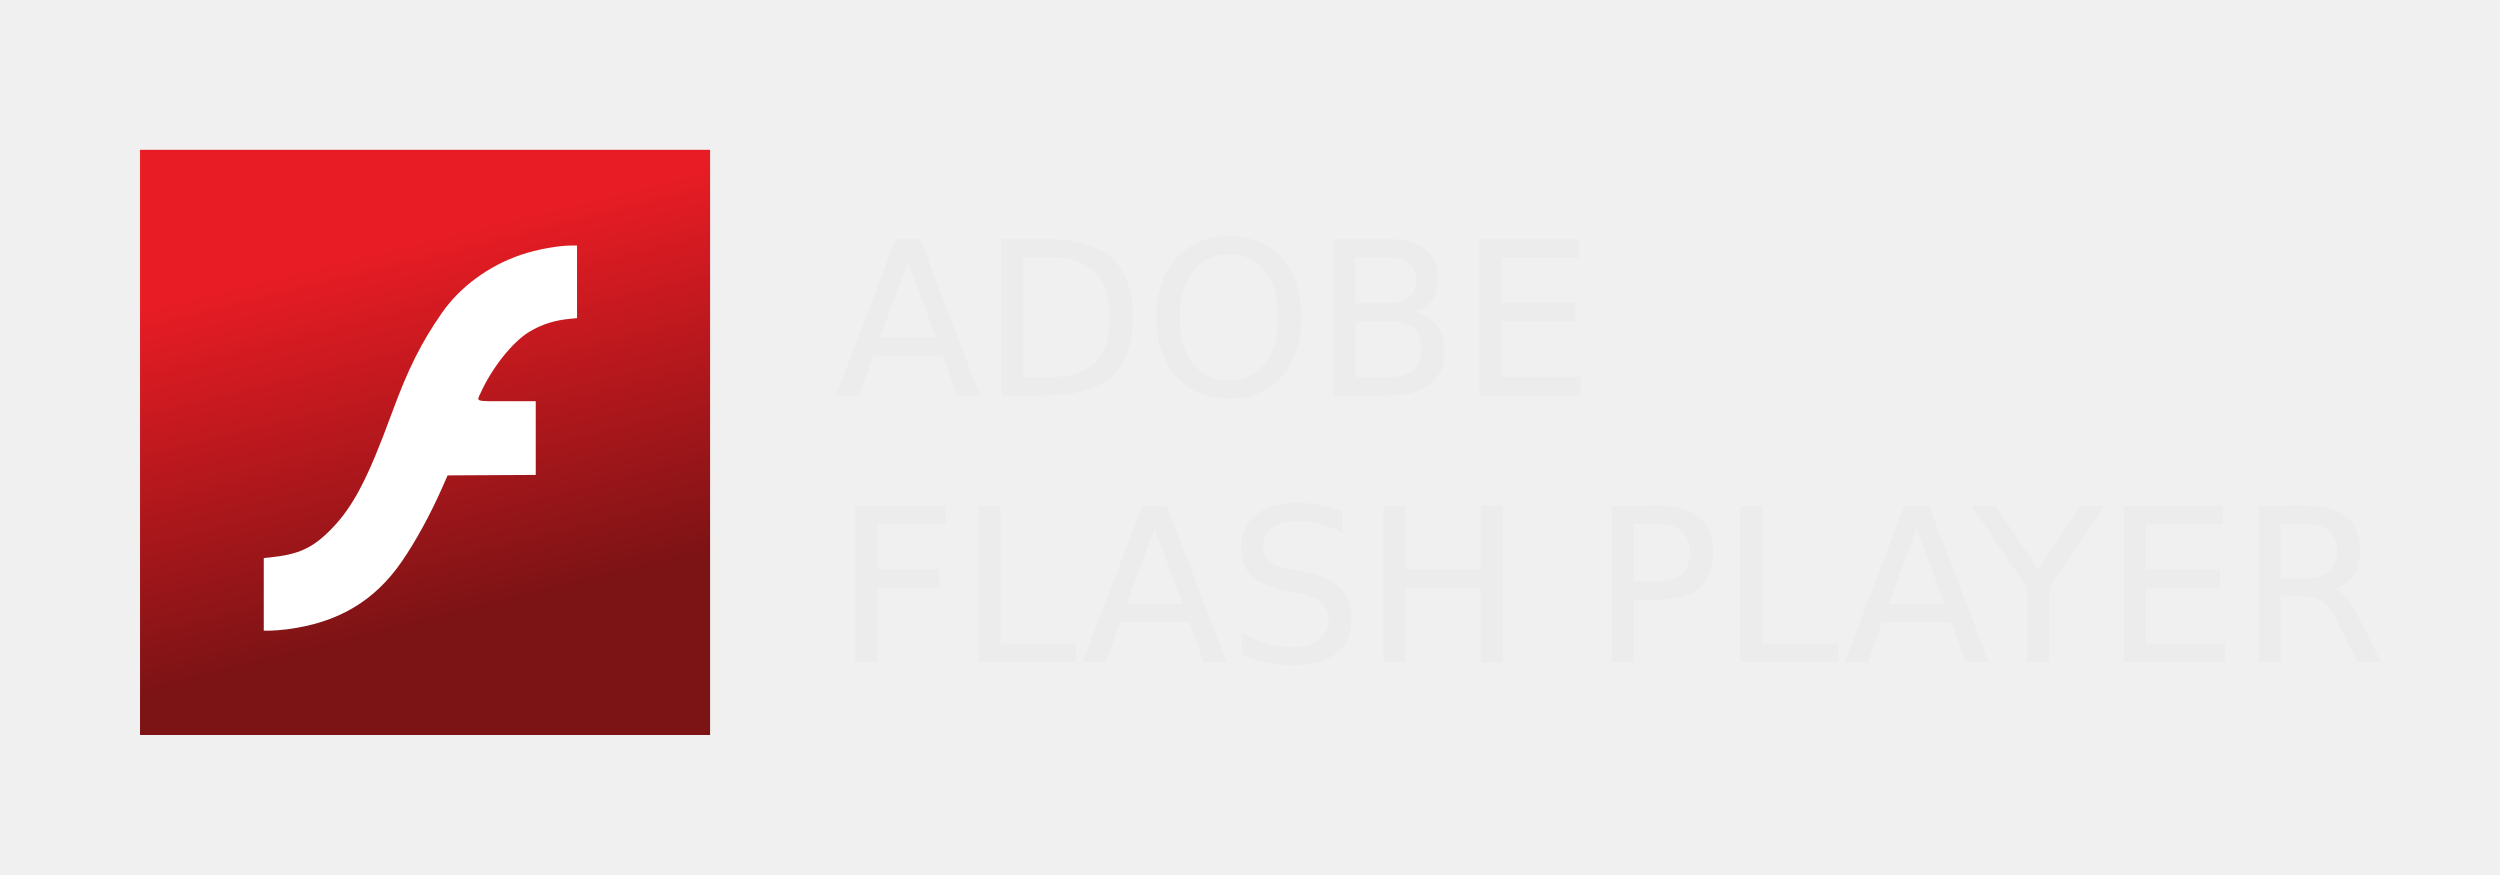
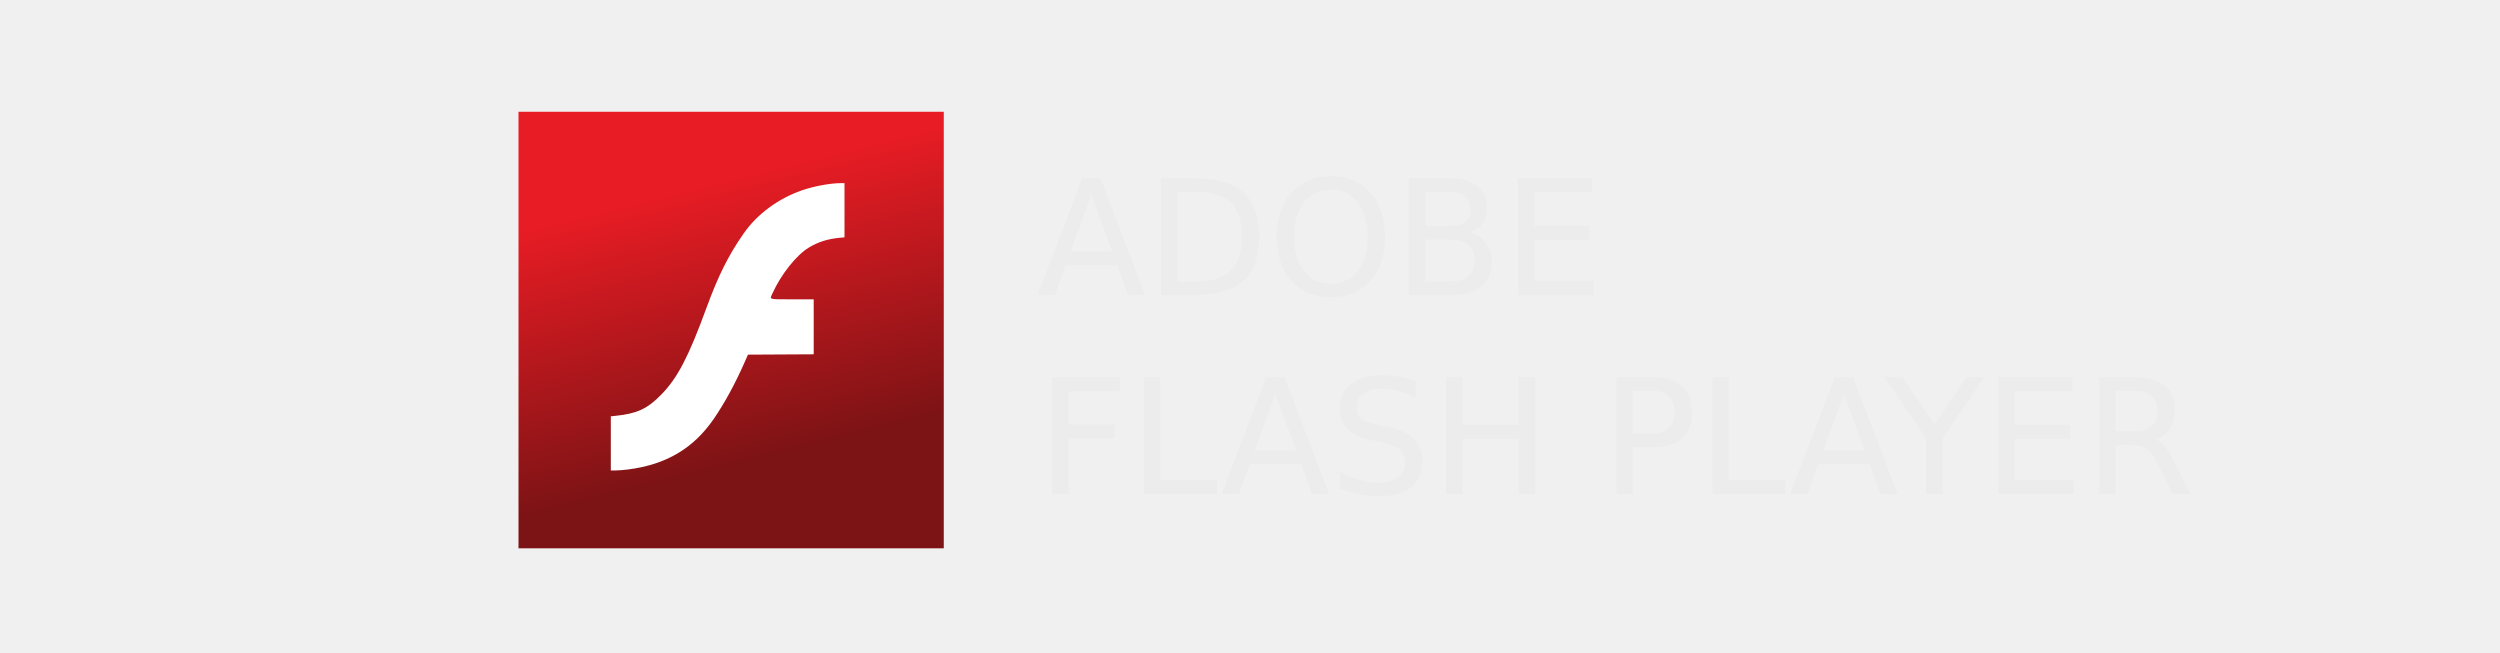
- <svg xmlns="http://www.w3.org/2000/svg" xmlns:ns1="http://www.openswatchbook.org/uri/2009/osb" xmlns:xlink="http://www.w3.org/1999/xlink" id="svg2" version="1.1" width="1000" height="350">
+ <svg xmlns="http://www.w3.org/2000/svg" xmlns:xlink="http://www.w3.org/1999/xlink" id="svg2" version="1.1" height="350">
  <defs id="defs6">
-     <linearGradient id="linearGradient5376">
-       <stop id="stop5384" offset="0" style="stop-color:#e7e7e7;stop-opacity:1;" />
-       <stop style="stop-color:#ffffff;stop-opacity:1;" offset="1" id="stop5380" />
-     </linearGradient>
-     <linearGradient id="linearGradient5360">
-       <stop style="stop-color:#ffffff;stop-opacity:1;" offset="0" id="stop5362" />
-       <stop style="stop-color:#e7e7e7;stop-opacity:1;" offset="1" id="stop5364" />
-     </linearGradient>
-     <linearGradient id="linearGradient5352">
-       <stop style="stop-color:#4e111d;stop-opacity:1;" offset="0" id="stop5354" />
-       <stop style="stop-color:#8f1a1e;stop-opacity:1;" offset="1" id="stop5356" />
-     </linearGradient>
    <linearGradient id="linearGradient5328">
      <stop style="stop-color:#7c1315;stop-opacity:1;" offset="0" id="stop5330" />
      <stop style="stop-color:#e81c24;stop-opacity:1;" offset="1" id="stop5332" />
    </linearGradient>
-     <linearGradient id="linearGradient5320">
-       <stop style="stop-color:#e5e5e5;stop-opacity:1;" offset="0" id="stop5322" />
-       <stop style="stop-color:#ffffff;stop-opacity:1;" offset="1" id="stop5324" />
-     </linearGradient>
-     <linearGradient id="linearGradient5314" ns1:paint="solid">
-       <stop style="stop-color:#ededed;stop-opacity:1;" offset="0" id="stop5316" />
-     </linearGradient>
-     <linearGradient id="linearGradient3822">
-       <stop style="stop-color:#ffffff;stop-opacity:1;" offset="0" id="stop3824" />
-       <stop style="stop-color:#e7e7e7;stop-opacity:1;" offset="1" id="stop3826" />
-     </linearGradient>
-     <linearGradient xlink:href="#linearGradient5328" id="linearGradient5334" x1="1877.583" y1="914.461" x2="1734.319" y2="323.32" gradientUnits="userSpaceOnUse" gradientTransform="matrix(0.2425718,0,0,0.2489921,-260.1577,16.88005)" />
-     <linearGradient xlink:href="#linearGradient5320-5" id="linearGradient5326-4" x1="-95.114" y1="101.635" x2="421.451" y2="101.635" gradientUnits="userSpaceOnUse" gradientTransform="translate(345.0681,407.2935)" />
-     <linearGradient id="linearGradient5320-5">
-       <stop style="stop-color:#e5e5e5;stop-opacity:1;" offset="0" id="stop5322-8" />
-       <stop style="stop-color:#ffffff;stop-opacity:1;" offset="1" id="stop5324-8" />
-     </linearGradient>
-     <linearGradient xlink:href="#linearGradient5320-1" id="linearGradient5326-2" x1="-95.114" y1="101.635" x2="421.451" y2="101.635" gradientUnits="userSpaceOnUse" gradientTransform="translate(345.0681,407.2935)" />
-     <linearGradient id="linearGradient5320-1">
-       <stop style="stop-color:#e5e5e5;stop-opacity:1;" offset="0" id="stop5322-4" />
-       <stop style="stop-color:#ffffff;stop-opacity:1;" offset="1" id="stop5324-9" />
-     </linearGradient>
+     <linearGradient id="linearGradient5334" x1="1877.583" y1="914.461" x2="1734.319" y2="323.32" gradientUnits="userSpaceOnUse" gradientTransform="matrix(0.2425718,0,0,0.2489921,-260.1577,16.88005)" xlink:href="#linearGradient5328" />
  </defs>
  <rect style="fill:url(#linearGradient5334);fill-opacity:1;stroke:none;stroke-width:0.246" id="rect3846-5" width="228.023" height="234.07" x="56.013" y="59.93" ry="0" />
  <path style="fill:#ffffff;fill-opacity:1;stroke:none;stroke-width:0.246" d="m 105.509,237.741 v -14.514 l 2.424,-0.249 c 11.647,-1.198 17.217,-3.781 24.684,-11.446 8.709,-8.939 14.541,-20.144 24.197,-46.49 6.39,-17.433 11.687,-28.017 19.985,-39.933 7.243,-10.401 18.721,-18.829 31.574,-23.184 6.333,-2.146 14.947,-3.719 20.362,-3.719 h 2.078 v 14.528 14.528 l -2.424,0.217 c -6.423,0.576 -11.628,2.211 -16.655,5.232 -6.686,4.019 -14.897,14.335 -19.515,24.517 -1.602,3.533 -2.486,3.261 10.588,3.261 h 11.489 v 14.738 14.738 l -17.624,0.096 -17.624,0.096 -1.938,4.398 c -4.969,11.274 -10.766,21.891 -16.445,30.12 -10.913,15.813 -25.482,24.411 -45.822,27.041 -2.271,0.294 -5.3,0.535 -6.732,0.537 l -2.603,0.003 v -14.514 z" id="path3820" />
  <g aria-label="ADOBE  FLASH PLAYER" style="font-style:normal;font-weight:normal;font-size:40px;line-height:1.25;font-family:sans-serif;letter-spacing:0px;word-spacing:0px;fill:#333333;fill-opacity:1;stroke:none" id="text4563" transform="translate(-42,66)">
    <path style="font-size:85.333px;fill:#ececec" d="m 400.229,29.719 c -7.951,20.827 -15.903,41.654 -23.854,62.48 3.102,0 6.204,0 9.307,0 1.889,-5.32 3.779,-10.639 5.668,-15.959 9.253,0 18.507,0 27.76,0 1.889,5.32 3.778,10.639 5.666,15.959 3.061,0 6.121,0 9.182,0 -7.954,-20.869 -15.907,-41.738 -23.859,-62.607 -3.273,0 -6.547,0 -9.82,0 z m 16.109,39.123 c -7.434,0 -14.867,0 -22.301,0 3.71,-10.061 7.419,-20.121 11.129,-30.182 3.724,10.061 7.448,20.121 11.172,30.182 z" id="path4567" />
    <path style="font-size:85.333px;fill:#ececec" d="m 442.51,29.791 c 0,20.803 0,41.605 0,62.408 7.698,-0.098 15.408,0.216 23.098,-0.2 7.902,-0.596 16.297,-2.583 22.066,-8.379 5.736,-5.802 7.471,-14.295 7.521,-22.189 0.089,-7.973 -1.365,-16.587 -6.922,-22.671 -5.473,-5.989 -13.782,-8.181 -21.598,-8.884 -7.476,-0.559 -14.985,-0.169 -22.474,-0.286 -0.474,0.125 -1.559,-0.256 -1.69,0.199 z m 18.779,7.117 c 8.411,-0.195 18.454,2.244 22.156,10.675 2.759,6.131 2.87,13.125 2.013,19.689 -0.762,5.669 -3.543,11.445 -8.722,14.285 -7.156,4.082 -15.697,3.242 -23.649,3.328 -1.693,0.439 -2.032,-0.476 -1.763,-2 0,-15.326 0,-30.651 0,-45.977 3.322,0 6.643,0 9.965,0 z" id="path4569" />
    <path style="font-size:85.333px;fill:#ececec" d="m 532.809,28.477 c -7.423,0.035 -14.949,2.867 -19.967,8.454 -6.149,6.485 -8.385,15.697 -8.246,24.431 -0.019,8.671 2.415,17.772 8.664,24.06 5.25,5.566 13.026,8.143 20.567,7.984 7.414,0.08 15.008,-2.548 20.139,-8.037 6.208,-6.328 8.64,-15.418 8.606,-24.096 0.124,-8.662 -2.096,-17.783 -8.152,-24.244 -4.944,-5.587 -12.395,-8.475 -19.773,-8.546 -0.612,-0.02 -1.225,-0.018 -1.838,-0.006 z m 0.816,7.223 c 5.58,-0.135 11.174,2.359 14.465,6.922 4.958,6.521 5.703,15.224 4.955,23.151 -0.656,6.849 -3.602,13.947 -9.563,17.763 -5.332,3.27 -12.334,3.453 -18.004,0.949 -6.145,-2.872 -9.791,-9.356 -10.934,-15.841 -1.192,-7.131 -0.993,-14.743 1.848,-21.48 2.369,-5.637 7.504,-10.342 13.717,-11.182 1.161,-0.196 2.339,-0.272 3.515,-0.283 z" id="path4571" />
    <path style="font-size:85.333px;fill:#ececec" d="m 575.342,29.791 c 0,20.803 0,41.605 0,62.408 8.495,-0.065 16.996,0.131 25.487,-0.1 6.178,-0.347 12.884,-2.499 16.435,-7.911 2.974,-4.638 3.285,-10.694 1.595,-15.851 -1.711,-4.993 -6.238,-8.687 -11.323,-9.857 4.177,-0.732 7.899,-3.801 9.017,-7.952 1.531,-5.408 0.866,-11.992 -3.469,-15.968 -4.758,-4.414 -11.64,-5.097 -17.842,-4.969 -6.633,0 -13.266,0 -19.899,0 z m 21.072,7.117 c 3.914,0.002 8.645,0.655 10.855,4.324 1.626,3.088 1.611,7.148 -0.252,10.133 -2.607,3.685 -7.646,3.933 -11.804,3.895 -3.685,0 -7.371,0 -11.056,0 0,-6.117 0,-12.234 0,-18.352 4.085,0 8.171,0 12.256,0 z m 1.043,25.582 c 4.219,-0.015 9.218,0.813 11.611,4.723 1.933,3.477 1.949,7.975 0.635,11.624 -1.411,3.877 -5.642,5.645 -9.488,5.912 -5.343,0.303 -10.706,0.054 -16.057,0.135 0,-7.465 0,-14.93 0,-22.395 4.433,0 8.866,0 13.299,0 z" id="path4573" />
    <path style="font-size:85.333px;fill:#ececec" d="m 633.842,29.791 c 0,20.803 0,41.605 0,62.408 13.494,0 26.988,0 40.482,0 0,-2.494 0,-4.988 0,-7.482 -10.555,0 -21.111,0 -31.666,0 0,-7.381 0,-14.762 0,-22.143 9.875,0 19.75,0 29.625,0 0,-2.494 0,-4.988 0,-7.482 -9.875,0 -19.75,0 -29.625,0 0,-6.006 0,-12.012 0,-18.018 10.305,0 20.611,0 30.916,0 0,-2.494 0,-4.988 0,-7.482 -13.244,0 -26.488,0 -39.732,0 z" id="path4575" />
    <path style="font-size:85.333px;fill:#ececec" d="m 384.176,136.459 c 0,20.802 0,41.604 0,62.406 2.938,0 5.876,0 8.814,0 0,-9.902 0,-19.805 0,-29.707 8.223,0 16.445,0 24.668,0 0,-2.494 0,-4.988 0,-7.482 -8.223,0 -16.445,0 -24.668,0 0,-5.979 0,-11.957 0,-17.936 9.111,0 18.223,0 27.334,0 0,-2.493 0,-4.987 0,-7.48 -12.049,0 -24.099,0 -36.148,0 z" id="path4577" />
    <path style="font-size:85.333px;fill:#ececec" d="m 433.342,136.459 c 0,20.802 0,41.604 0,62.406 13.036,0 26.072,0 39.107,0 0,-2.493 0,-4.987 0,-7.48 -10.097,0 -20.194,0 -30.291,0 0,-18.375 0,-36.75 0,-55.125 -2.939,0 -5.878,0 -8.816,0 z" id="path4579" />
    <path style="font-size:85.333px;fill:#ececec" d="m 498.896,136.387 c -7.951,20.826 -15.903,41.652 -23.854,62.479 3.102,0 6.204,0 9.307,0 1.888,-5.319 3.777,-10.638 5.666,-15.957 9.253,0 18.507,0 27.76,0 1.889,5.319 3.779,10.638 5.668,15.957 3.061,0 6.121,0 9.182,0 -7.955,-20.868 -15.908,-41.737 -23.861,-62.605 -3.273,0 -6.546,0 -9.818,0 z m 16.107,39.123 c -7.434,0 -14.867,0 -22.301,0 3.71,-10.061 7.421,-20.122 11.131,-30.184 3.723,10.061 7.447,20.122 11.17,30.184 z" id="path4581" />
    <path style="font-size:85.333px;fill:#ececec" d="m 559.197,135.152 c -6.498,0.129 -13.54,2.155 -17.594,7.57 -3.522,4.736 -3.987,11.3 -2.111,16.781 1.738,4.933 6.583,7.823 11.33,9.322 5.966,2.137 12.688,1.893 18.241,5.09 3.265,1.777 4.73,5.679 4.318,9.25 -0.135,3.987 -3.192,7.321 -6.895,8.491 -6.988,2.275 -14.696,1.078 -21.401,-1.63 -2.206,-0.887 -4.337,-1.951 -6.409,-3.115 0,3.048 0,6.096 0,9.145 9.687,3.626 20.479,5.418 30.639,2.734 5.464,-1.379 10.628,-5.161 12.32,-10.72 1.609,-5.326 1.408,-11.508 -1.584,-16.324 -3.565,-5.516 -10.207,-7.795 -16.363,-8.938 -4.619,-1.115 -9.628,-1.403 -13.694,-4.043 -3.088,-2.364 -3.281,-7.003 -1.932,-10.333 1.928,-4.298 6.964,-5.756 11.306,-5.999 6.808,-0.5 13.449,1.669 19.497,4.59 0,-2.89 0,-5.78 0,-8.67 -6.324,-2.117 -12.977,-3.387 -19.668,-3.201 z" id="path4583" />
    <path style="font-size:85.333px;fill:#ececec" d="m 595.342,136.459 c 0,20.802 0,41.604 0,62.406 2.939,0 5.878,0 8.816,0 0,-9.875 0,-19.75 0,-29.625 10.061,0 20.122,0 30.184,0 0,9.875 0,19.75 0,29.625 2.939,0 5.878,0 8.816,0 0,-20.868 0,-41.737 0,-62.605 -2.939,0 -5.878,0 -8.816,0 0,8.5 0,17 0,25.5 -10.061,0 -20.122,0 -30.184,0 0,-8.5 0,-17 0,-25.5 -2.939,0 -5.878,0 -8.816,0 z" id="path4585" />
    <path style="font-size:85.333px;fill:#ececec" d="m 686.676,136.459 c 0,20.802 0,41.604 0,62.406 2.938,0 5.876,0 8.814,0 0,-8.333 0,-16.667 0,-25 6.262,-0.197 12.657,0.595 18.8,-0.959 5.3,-1.217 10.133,-4.989 11.796,-10.28 1.609,-5.047 1.593,-10.688 -0.206,-15.683 -1.943,-5.349 -7.117,-8.907 -12.571,-9.95 -5.861,-1.237 -11.895,-0.554 -17.835,-0.733 -2.933,0 -5.866,0 -8.799,0 z m 19.195,7.115 c 4.234,-0.129 8.962,1.557 10.867,5.576 1.687,3.746 1.689,8.294 -0.101,12.006 -2.006,3.998 -6.751,5.543 -10.967,5.394 -3.394,0 -6.787,0 -10.181,0 0,-7.659 0,-15.318 0,-22.977 3.46,0 6.921,0 10.381,0 z" id="path4587" />
    <path style="font-size:85.333px;fill:#ececec" d="m 738.176,136.459 c 0,20.802 0,41.604 0,62.406 13.036,0 26.072,0 39.107,0 0,-2.493 0,-4.987 0,-7.48 -10.098,0 -20.195,0 -30.293,0 0,-18.375 0,-36.75 0,-55.125 -2.938,0 -5.876,0 -8.814,0 z" id="path4589" />
    <path style="font-size:85.333px;fill:#ececec" d="m 803.729,136.387 c -7.951,20.826 -15.903,41.652 -23.854,62.479 3.102,0 6.204,0 9.307,0 1.889,-5.319 3.779,-10.638 5.668,-15.957 9.253,0 18.507,0 27.76,0 1.889,5.319 3.778,10.638 5.666,15.957 3.061,0 6.121,0 9.182,0 -7.954,-20.868 -15.907,-41.737 -23.859,-62.605 -3.273,0 -6.547,0 -9.82,0 z m 16.109,39.123 c -7.434,0 -14.867,0 -22.301,0 3.71,-10.061 7.419,-20.122 11.129,-30.184 3.724,10.061 7.448,20.122 11.172,30.184 z" id="path4591" />
    <path style="font-size:85.333px;fill:#ececec" d="m 830.834,136.57 c 7.322,10.844 14.645,21.689 21.967,32.533 0,9.921 0,19.841 0,29.762 2.952,0 5.905,0 8.857,0 0,-9.921 0,-19.841 0,-29.762 7.393,-10.948 14.783,-21.897 22.178,-32.844 -3.176,0 -6.352,0 -9.527,0 -5.672,8.474 -11.345,16.948 -17.018,25.422 -5.715,-8.474 -11.428,-16.949 -17.145,-25.422 -3.174,0 -6.349,0 -9.523,0 l 0.112,0.165 z" id="path4593" />
    <path style="font-size:85.333px;fill:#ececec" d="m 891.51,136.459 c 0,20.802 0,41.604 0,62.406 13.493,0 26.987,0 40.48,0 0,-2.493 0,-4.987 0,-7.48 -10.555,0 -21.111,0 -31.666,0 0,-7.382 0,-14.763 0,-22.145 9.875,0 19.75,0 29.625,0 0,-2.493 0,-4.987 0,-7.48 -9.875,0 -19.75,0 -29.625,0 0,-6.007 0,-12.013 0,-18.02 10.305,0 20.611,0 30.916,0 0,-2.493 0,-4.987 0,-7.48 -13.243,0 -26.487,0 -39.73,0 z" id="path4595" />
    <path style="font-size:85.333px;fill:#ececec" d="m 945.51,136.459 c 0,20.802 0,41.604 0,62.406 2.938,0 5.876,0 8.814,0 0,-8.764 0,-17.527 0,-26.291 4.254,0.154 8.562,-0.357 12.777,0.363 3.261,0.506 5.906,2.934 7.566,5.723 3.116,5.186 5.505,10.771 8.301,16.132 0.748,1.31 1.289,2.951 2.156,4.073 3.122,0 6.243,0 9.365,0 -3.608,-7.016 -6.949,-14.177 -10.735,-21.095 -1.989,-3.254 -4.331,-6.653 -7.931,-8.251 4.724,-1.351 8.561,-5.301 9.658,-10.106 1.1,-4.894 0.769,-10.298 -1.584,-14.789 -2.663,-5.044 -8.404,-7.426 -13.818,-8.038 -5.831,-0.642 -11.717,-0.194 -17.572,-0.328 -2.333,0 -4.666,0 -6.999,0 z m 19.195,7.115 c 4.035,-0.062 8.637,1.064 10.748,4.858 1.77,3.417 1.749,7.698 0.373,11.177 -1.539,3.721 -5.604,5.412 -9.362,5.582 -4.043,0.156 -8.094,0.025 -12.14,0.068 0,-7.229 0,-14.457 0,-21.686 3.46,0 6.921,0 10.381,0 z" id="path4597" />
  </g>
</svg>
